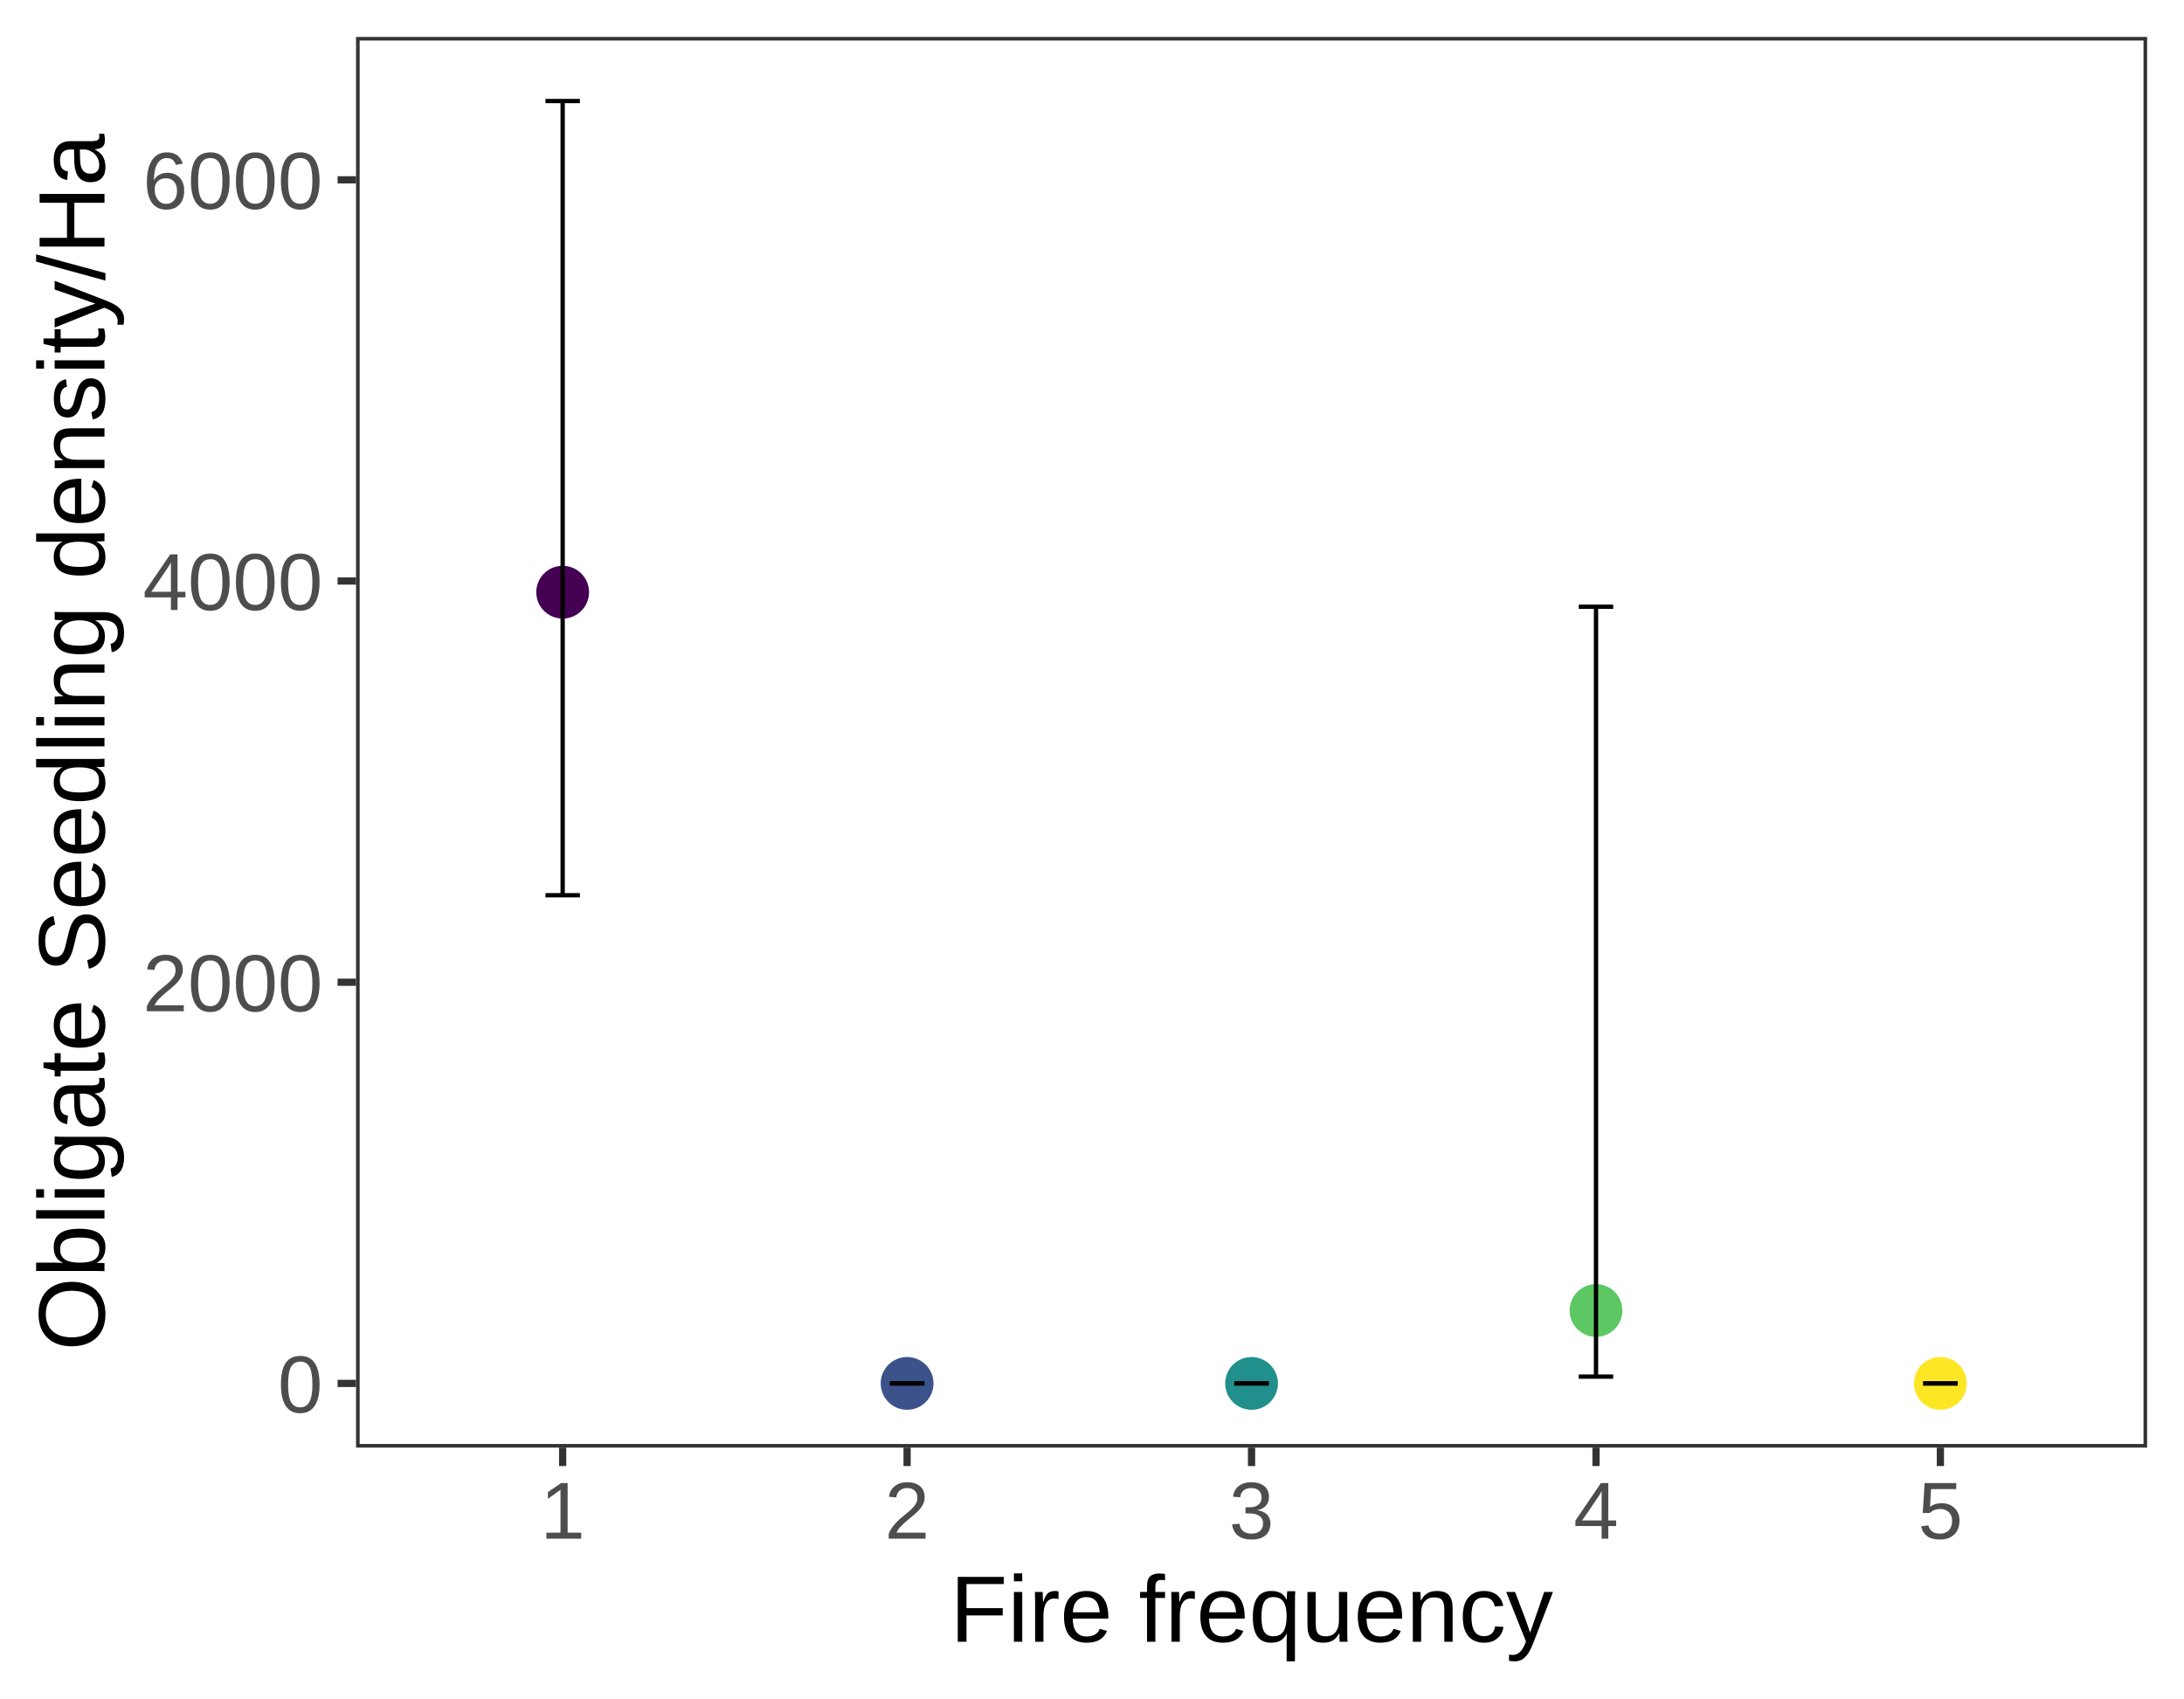
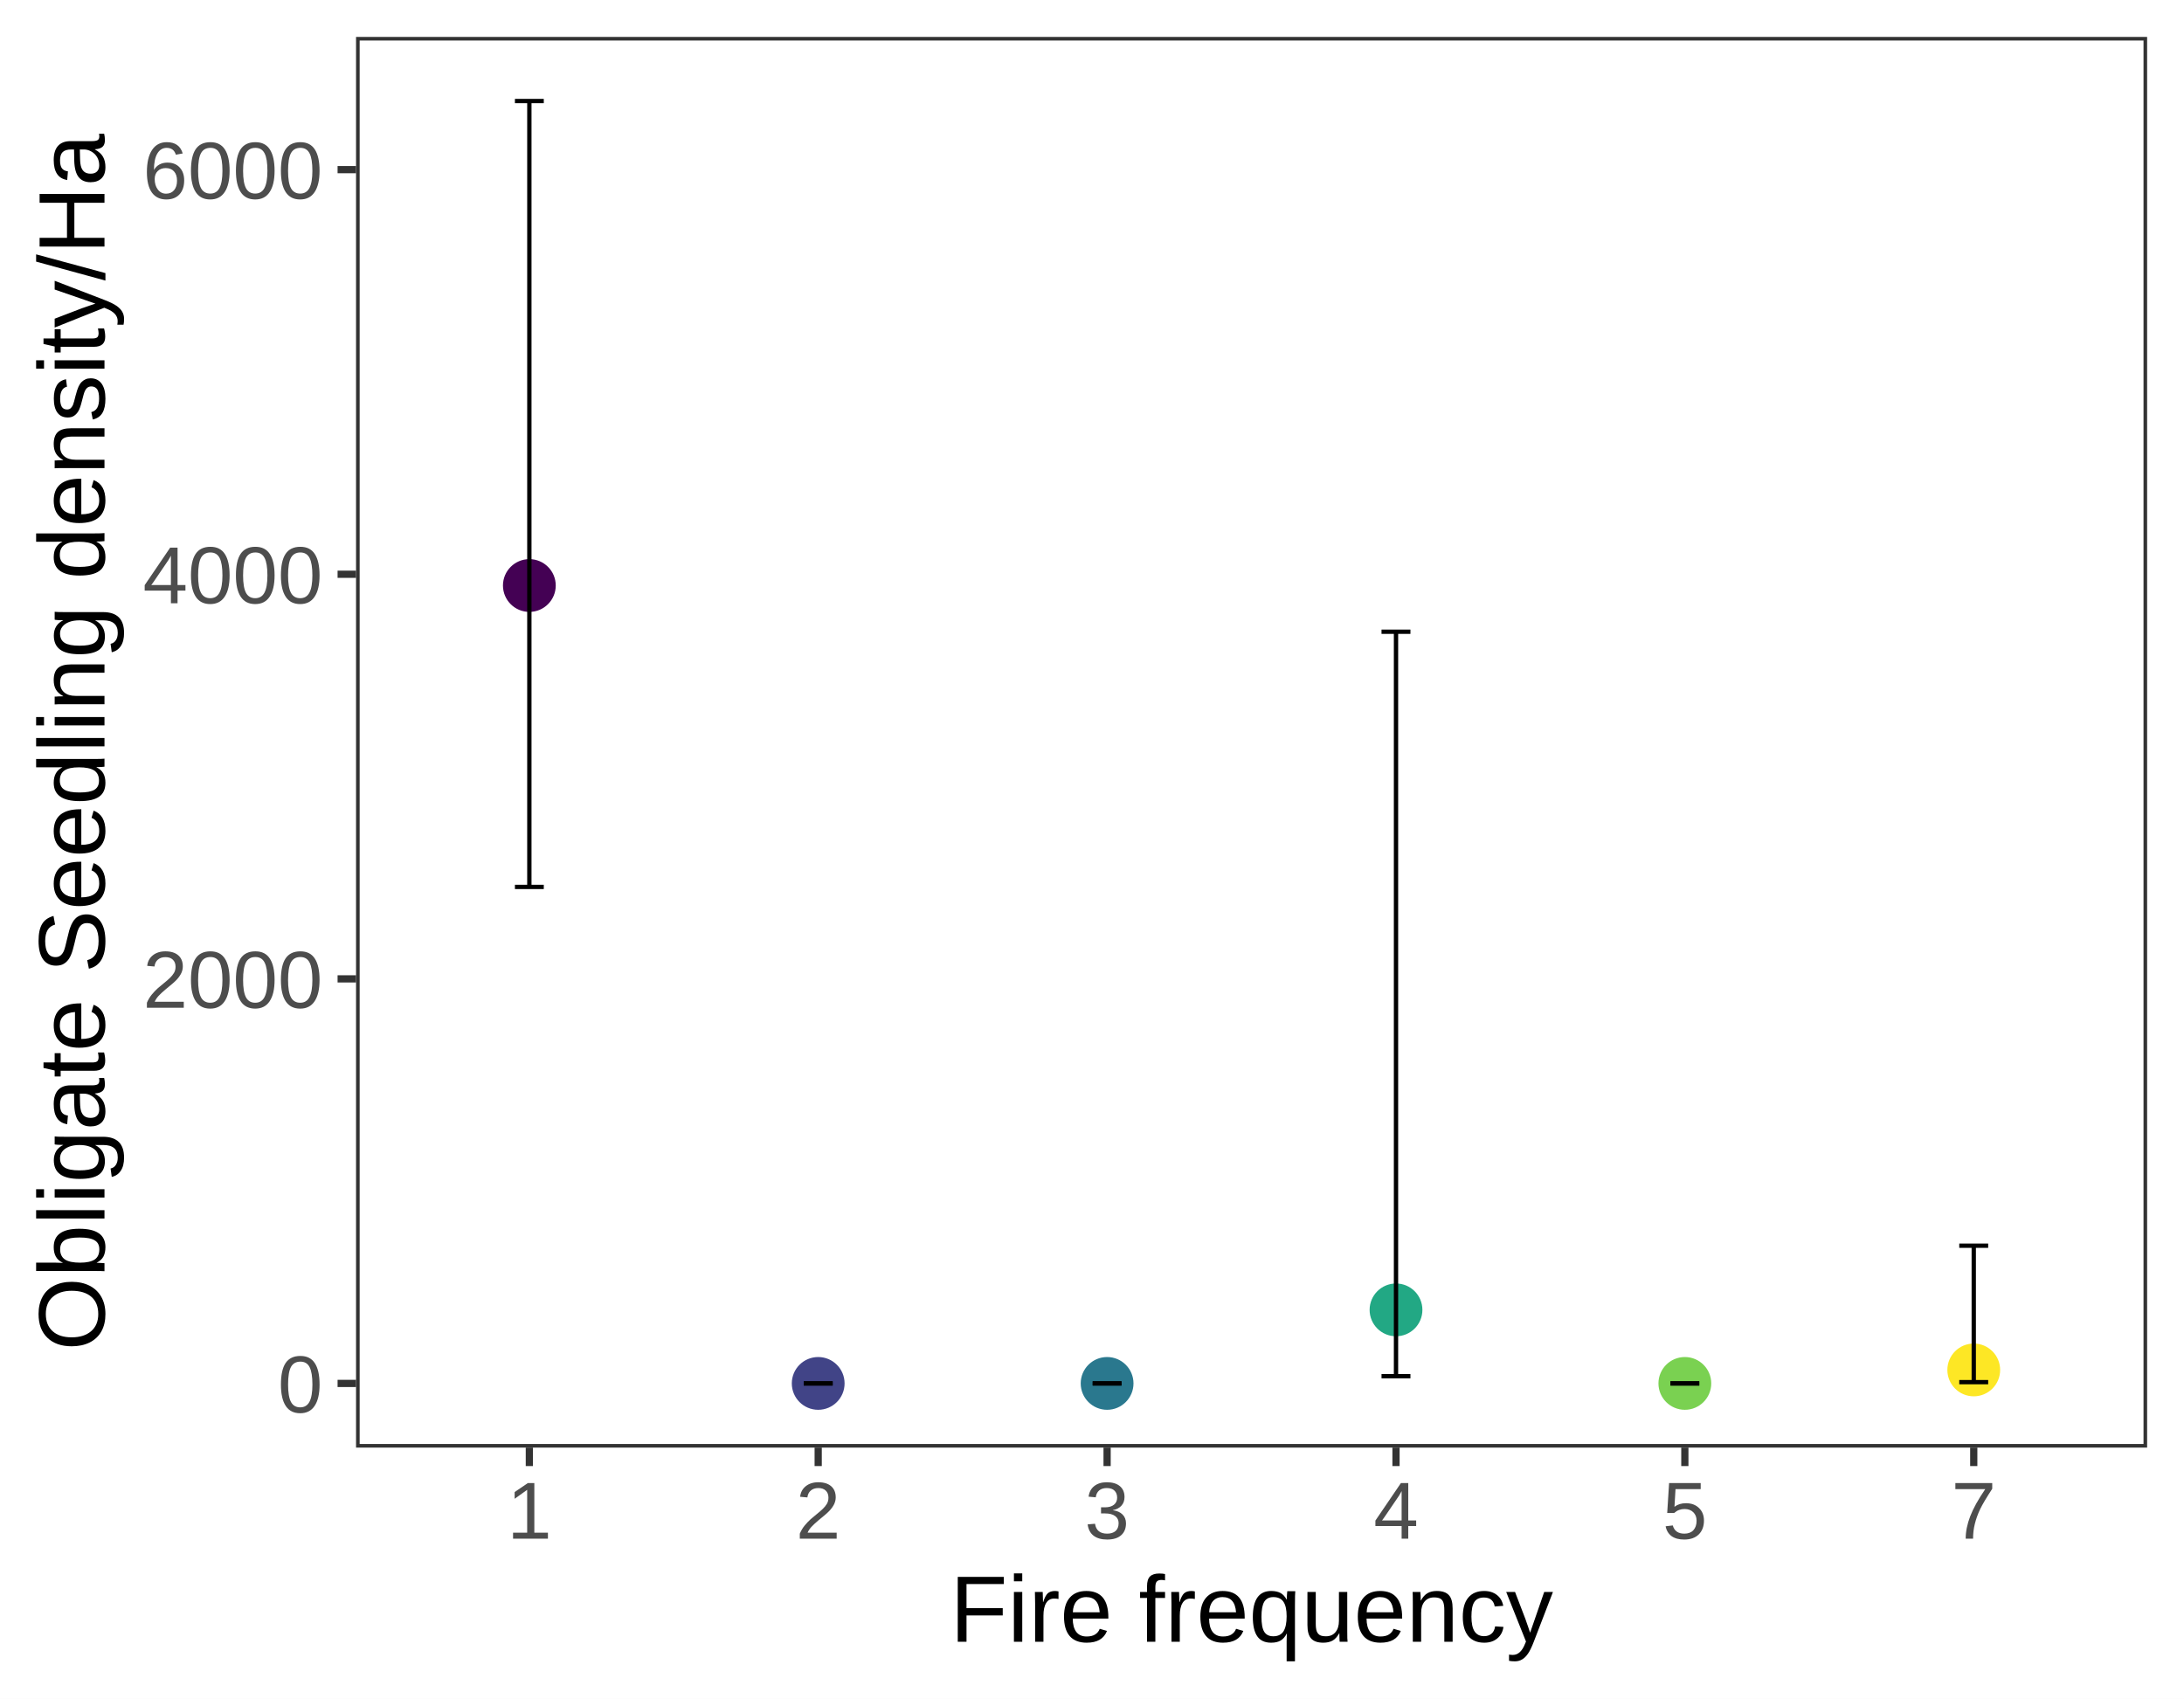
<svg xmlns="http://www.w3.org/2000/svg" class="svglite" width="324.00pt" height="252.00pt" viewBox="0 0 324.00 252.00">
  <defs>
    <style type="text/css">
    .svglite line, .svglite polyline, .svglite polygon, .svglite path, .svglite rect, .svglite circle {
      fill: none;
      stroke: #000000;
      stroke-linecap: round;
      stroke-linejoin: round;
      stroke-miterlimit: 10.00;
+     }
+     .svglite text {
+       white-space: pre;
    }
  </style>
  </defs>
  <rect width="100%" height="100%" style="stroke: none; fill: #FFFFFF;" />
  <defs>
    <clipPath id="cpMC4wMHwzMjQuMDB8MC4wMHwyNTIuMDA=">
      <rect x="0.00" y="0.00" width="324.00" height="252.00" />
    </clipPath>
  </defs>
  <g clip-path="url(#cpMC4wMHwzMjQuMDB8MC4wMHwyNTIuMDA=)">
    <rect x="0.00" y="0.00" width="324.00" height="252.00" style="stroke-width: 1.07; stroke: #FFFFFF; fill: #FFFFFF;" />
  </g>
  <defs>
    <clipPath id="cpNTIuODJ8MzE4LjUyfDUuNDh8MjE0Ljc3">
      <rect x="52.82" y="5.48" width="265.71" height="209.29" />
    </clipPath>
  </defs>
  <g clip-path="url(#cpNTIuODJ8MzE4LjUyfDUuNDh8MjE0Ljc3)">
    <rect x="52.82" y="5.48" width="265.71" height="209.29" style="stroke-width: 1.07; stroke: none; fill: #FFFFFF;" />
-     <circle cx="83.47" cy="87.86" r="3.56" style="stroke-width: 0.71; stroke: #440154; fill: #440154;" />
-     <circle cx="134.57" cy="205.25" r="3.56" style="stroke-width: 0.71; stroke: #3B528B; fill: #3B528B;" />
-     <circle cx="185.67" cy="205.25" r="3.56" style="stroke-width: 0.71; stroke: #21908C; fill: #21908C;" />
-     <circle cx="236.77" cy="194.43" r="3.56" style="stroke-width: 0.71; stroke: #5DC863; fill: #5DC863;" />
-     <circle cx="287.86" cy="205.25" r="3.56" style="stroke-width: 0.71; stroke: #FDE725; fill: #FDE725;" />
-     <polyline points="80.92,14.99 86.03,14.99 " style="stroke-width: 0.64; stroke-linecap: butt;" />
-     <polyline points="83.47,14.99 83.47,132.82 " style="stroke-width: 0.64; stroke-linecap: butt;" />
-     <polyline points="80.92,132.82 86.03,132.82 " style="stroke-width: 0.64; stroke-linecap: butt;" />
-     <polyline points="132.02,205.25 137.13,205.25 " style="stroke-width: 0.64; stroke-linecap: butt;" />
-     <polyline points="134.57,205.25 134.57,205.25 " style="stroke-width: 0.64; stroke-linecap: butt;" />
-     <polyline points="132.02,205.25 137.13,205.25 " style="stroke-width: 0.64; stroke-linecap: butt;" />
-     <polyline points="183.11,205.25 188.22,205.25 " style="stroke-width: 0.64; stroke-linecap: butt;" />
-     <polyline points="185.67,205.25 185.67,205.25 " style="stroke-width: 0.64; stroke-linecap: butt;" />
-     <polyline points="183.11,205.25 188.22,205.25 " style="stroke-width: 0.64; stroke-linecap: butt;" />
-     <polyline points="234.21,90.02 239.32,90.02 " style="stroke-width: 0.64; stroke-linecap: butt;" />
-     <polyline points="236.77,90.02 236.77,204.24 " style="stroke-width: 0.64; stroke-linecap: butt;" />
-     <polyline points="234.21,204.24 239.32,204.24 " style="stroke-width: 0.64; stroke-linecap: butt;" />
-     <polyline points="285.31,205.25 290.42,205.25 " style="stroke-width: 0.64; stroke-linecap: butt;" />
-     <polyline points="287.86,205.25 287.86,205.25 " style="stroke-width: 0.64; stroke-linecap: butt;" />
-     <polyline points="285.31,205.25 290.42,205.25 " style="stroke-width: 0.64; stroke-linecap: butt;" />
+     <circle cx="78.53" cy="86.87" r="3.56" style="stroke-width: 0.71; stroke: #440154; fill: #440154;" />
+     <circle cx="121.38" cy="205.25" r="3.56" style="stroke-width: 0.71; stroke: #414487; fill: #414487;" />
+     <circle cx="164.24" cy="205.25" r="3.56" style="stroke-width: 0.71; stroke: #2A788E; fill: #2A788E;" />
+     <circle cx="207.10" cy="194.34" r="3.56" style="stroke-width: 0.71; stroke: #22A884; fill: #22A884;" />
+     <circle cx="249.95" cy="205.25" r="3.56" style="stroke-width: 0.71; stroke: #7AD151; fill: #7AD151;" />
+     <circle cx="292.81" cy="203.25" r="3.56" style="stroke-width: 0.71; stroke: #FDE725; fill: #FDE725;" />
+     <polyline points="76.39,14.99 80.67,14.99 " style="stroke-width: 0.64; stroke-linecap: butt;" />
+     <polyline points="78.53,14.99 78.53,131.59 " style="stroke-width: 0.64; stroke-linecap: butt;" />
+     <polyline points="76.39,131.59 80.67,131.59 " style="stroke-width: 0.64; stroke-linecap: butt;" />
+     <polyline points="119.24,205.25 123.53,205.25 " style="stroke-width: 0.64; stroke-linecap: butt;" />
+     <polyline points="121.38,205.25 121.38,205.25 " style="stroke-width: 0.64; stroke-linecap: butt;" />
+     <polyline points="119.24,205.25 123.53,205.25 " style="stroke-width: 0.64; stroke-linecap: butt;" />
+     <polyline points="162.10,205.25 166.38,205.25 " style="stroke-width: 0.64; stroke-linecap: butt;" />
+     <polyline points="164.24,205.25 164.24,205.25 " style="stroke-width: 0.64; stroke-linecap: butt;" />
+     <polyline points="162.10,205.25 166.38,205.25 " style="stroke-width: 0.64; stroke-linecap: butt;" />
+     <polyline points="204.95,93.73 209.24,93.73 " style="stroke-width: 0.64; stroke-linecap: butt;" />
+     <polyline points="207.10,93.73 207.10,204.18 " style="stroke-width: 0.64; stroke-linecap: butt;" />
+     <polyline points="204.95,204.18 209.24,204.18 " style="stroke-width: 0.64; stroke-linecap: butt;" />
+     <polyline points="247.81,205.25 252.09,205.25 " style="stroke-width: 0.64; stroke-linecap: butt;" />
+     <polyline points="249.95,205.25 249.95,205.25 " style="stroke-width: 0.64; stroke-linecap: butt;" />
+     <polyline points="247.81,205.25 252.09,205.25 " style="stroke-width: 0.64; stroke-linecap: butt;" />
+     <polyline points="290.66,184.82 294.95,184.82 " style="stroke-width: 0.64; stroke-linecap: butt;" />
+     <polyline points="292.81,184.82 292.81,205.06 " style="stroke-width: 0.64; stroke-linecap: butt;" />
+     <polyline points="290.66,205.06 294.95,205.06 " style="stroke-width: 0.64; stroke-linecap: butt;" />
    <rect x="52.82" y="5.48" width="265.71" height="209.29" style="stroke-width: 1.07; stroke: #333333;" />
  </g>
  <g clip-path="url(#cpMC4wMHwzMjQuMDB8MC4wMHwyNTIuMDA=)">
-     <text x="47.88" y="209.55" text-anchor="end" style="font-size: 12.00px; fill: #4D4D4D; font-family: Arial;" textLength="6.67px" lengthAdjust="spacingAndGlyphs">0</text>
-     <text x="47.88" y="150.03" text-anchor="end" style="font-size: 12.00px; fill: #4D4D4D; font-family: Arial;" textLength="26.70px" lengthAdjust="spacingAndGlyphs">2000</text>
-     <text x="47.88" y="90.50" text-anchor="end" style="font-size: 12.00px; fill: #4D4D4D; font-family: Arial;" textLength="26.70px" lengthAdjust="spacingAndGlyphs">4000</text>
-     <text x="47.88" y="30.98" text-anchor="end" style="font-size: 12.00px; fill: #4D4D4D; font-family: Arial;" textLength="26.70px" lengthAdjust="spacingAndGlyphs">6000</text>
+     <text x="47.88" y="209.55" text-anchor="end" style="font-size: 12.00px;fill: #4D4D4D; font-family: &quot;Arial&quot;;" textLength="6.67px" lengthAdjust="spacingAndGlyphs">0</text>
+     <text x="47.88" y="149.52" text-anchor="end" style="font-size: 12.00px;fill: #4D4D4D; font-family: &quot;Arial&quot;;" textLength="26.70px" lengthAdjust="spacingAndGlyphs">2000</text>
+     <text x="47.88" y="89.50" text-anchor="end" style="font-size: 12.00px;fill: #4D4D4D; font-family: &quot;Arial&quot;;" textLength="26.70px" lengthAdjust="spacingAndGlyphs">4000</text>
+     <text x="47.88" y="29.47" text-anchor="end" style="font-size: 12.00px;fill: #4D4D4D; font-family: &quot;Arial&quot;;" textLength="26.70px" lengthAdjust="spacingAndGlyphs">6000</text>
    <polyline points="50.08,205.25 52.82,205.25 " style="stroke-width: 1.07; stroke: #333333; stroke-linecap: butt;" />
-     <polyline points="50.08,145.73 52.82,145.73 " style="stroke-width: 1.07; stroke: #333333; stroke-linecap: butt;" />
-     <polyline points="50.08,86.20 52.82,86.20 " style="stroke-width: 1.07; stroke: #333333; stroke-linecap: butt;" />
-     <polyline points="50.08,26.68 52.82,26.68 " style="stroke-width: 1.07; stroke: #333333; stroke-linecap: butt;" />
-     <polyline points="83.47,217.51 83.47,214.77 " style="stroke-width: 1.07; stroke: #333333; stroke-linecap: butt;" />
-     <polyline points="134.57,217.51 134.57,214.77 " style="stroke-width: 1.07; stroke: #333333; stroke-linecap: butt;" />
-     <polyline points="185.67,217.51 185.67,214.77 " style="stroke-width: 1.07; stroke: #333333; stroke-linecap: butt;" />
-     <polyline points="236.77,217.51 236.77,214.77 " style="stroke-width: 1.07; stroke: #333333; stroke-linecap: butt;" />
-     <polyline points="287.86,217.51 287.86,214.77 " style="stroke-width: 1.07; stroke: #333333; stroke-linecap: butt;" />
-     <text x="83.47" y="228.29" text-anchor="middle" style="font-size: 12.00px; fill: #4D4D4D; font-family: Arial;" textLength="6.67px" lengthAdjust="spacingAndGlyphs">1</text>
-     <text x="134.57" y="228.29" text-anchor="middle" style="font-size: 12.00px; fill: #4D4D4D; font-family: Arial;" textLength="6.67px" lengthAdjust="spacingAndGlyphs">2</text>
-     <text x="185.67" y="228.29" text-anchor="middle" style="font-size: 12.00px; fill: #4D4D4D; font-family: Arial;" textLength="6.67px" lengthAdjust="spacingAndGlyphs">3</text>
-     <text x="236.77" y="228.29" text-anchor="middle" style="font-size: 12.00px; fill: #4D4D4D; font-family: Arial;" textLength="6.67px" lengthAdjust="spacingAndGlyphs">4</text>
-     <text x="287.86" y="228.29" text-anchor="middle" style="font-size: 12.00px; fill: #4D4D4D; font-family: Arial;" textLength="6.67px" lengthAdjust="spacingAndGlyphs">5</text>
-     <text x="185.67" y="243.58" text-anchor="middle" style="font-size: 14.00px; font-family: Arial;" textLength="89.45px" lengthAdjust="spacingAndGlyphs">Fire frequency</text>
-     <text transform="translate(15.50,110.12) rotate(-90)" text-anchor="middle" style="font-size: 14.00px; font-family: Arial;" textLength="180.50px" lengthAdjust="spacingAndGlyphs">Obligate Seedling density/Ha</text>
+     <polyline points="50.08,145.23 52.82,145.23 " style="stroke-width: 1.07; stroke: #333333; stroke-linecap: butt;" />
+     <polyline points="50.08,85.20 52.82,85.20 " style="stroke-width: 1.07; stroke: #333333; stroke-linecap: butt;" />
+     <polyline points="50.08,25.17 52.82,25.17 " style="stroke-width: 1.07; stroke: #333333; stroke-linecap: butt;" />
+     <polyline points="78.53,217.51 78.53,214.77 " style="stroke-width: 1.07; stroke: #333333; stroke-linecap: butt;" />
+     <polyline points="121.38,217.51 121.38,214.77 " style="stroke-width: 1.07; stroke: #333333; stroke-linecap: butt;" />
+     <polyline points="164.24,217.51 164.24,214.77 " style="stroke-width: 1.07; stroke: #333333; stroke-linecap: butt;" />
+     <polyline points="207.10,217.51 207.10,214.77 " style="stroke-width: 1.07; stroke: #333333; stroke-linecap: butt;" />
+     <polyline points="249.95,217.51 249.95,214.77 " style="stroke-width: 1.07; stroke: #333333; stroke-linecap: butt;" />
+     <polyline points="292.81,217.51 292.81,214.77 " style="stroke-width: 1.07; stroke: #333333; stroke-linecap: butt;" />
+     <text x="78.53" y="228.29" text-anchor="middle" style="font-size: 12.00px;fill: #4D4D4D; font-family: &quot;Arial&quot;;" textLength="6.67px" lengthAdjust="spacingAndGlyphs">1</text>
+     <text x="121.38" y="228.29" text-anchor="middle" style="font-size: 12.00px;fill: #4D4D4D; font-family: &quot;Arial&quot;;" textLength="6.67px" lengthAdjust="spacingAndGlyphs">2</text>
+     <text x="164.24" y="228.29" text-anchor="middle" style="font-size: 12.00px;fill: #4D4D4D; font-family: &quot;Arial&quot;;" textLength="6.67px" lengthAdjust="spacingAndGlyphs">3</text>
+     <text x="207.10" y="228.29" text-anchor="middle" style="font-size: 12.00px;fill: #4D4D4D; font-family: &quot;Arial&quot;;" textLength="6.67px" lengthAdjust="spacingAndGlyphs">4</text>
+     <text x="249.95" y="228.29" text-anchor="middle" style="font-size: 12.00px;fill: #4D4D4D; font-family: &quot;Arial&quot;;" textLength="6.67px" lengthAdjust="spacingAndGlyphs">5</text>
+     <text x="292.81" y="228.29" text-anchor="middle" style="font-size: 12.00px;fill: #4D4D4D; font-family: &quot;Arial&quot;;" textLength="6.67px" lengthAdjust="spacingAndGlyphs">7</text>
+     <text x="185.67" y="243.58" text-anchor="middle" style="font-size: 14.00px; font-family: &quot;Arial&quot;;" textLength="89.45px" lengthAdjust="spacingAndGlyphs">Fire frequency</text>
+     <text transform="translate(15.50,110.12) rotate(-90)" text-anchor="middle" style="font-size: 14.00px; font-family: &quot;Arial&quot;;" textLength="180.50px" lengthAdjust="spacingAndGlyphs">Obligate Seedling density/Ha</text>
  </g>
</svg>
